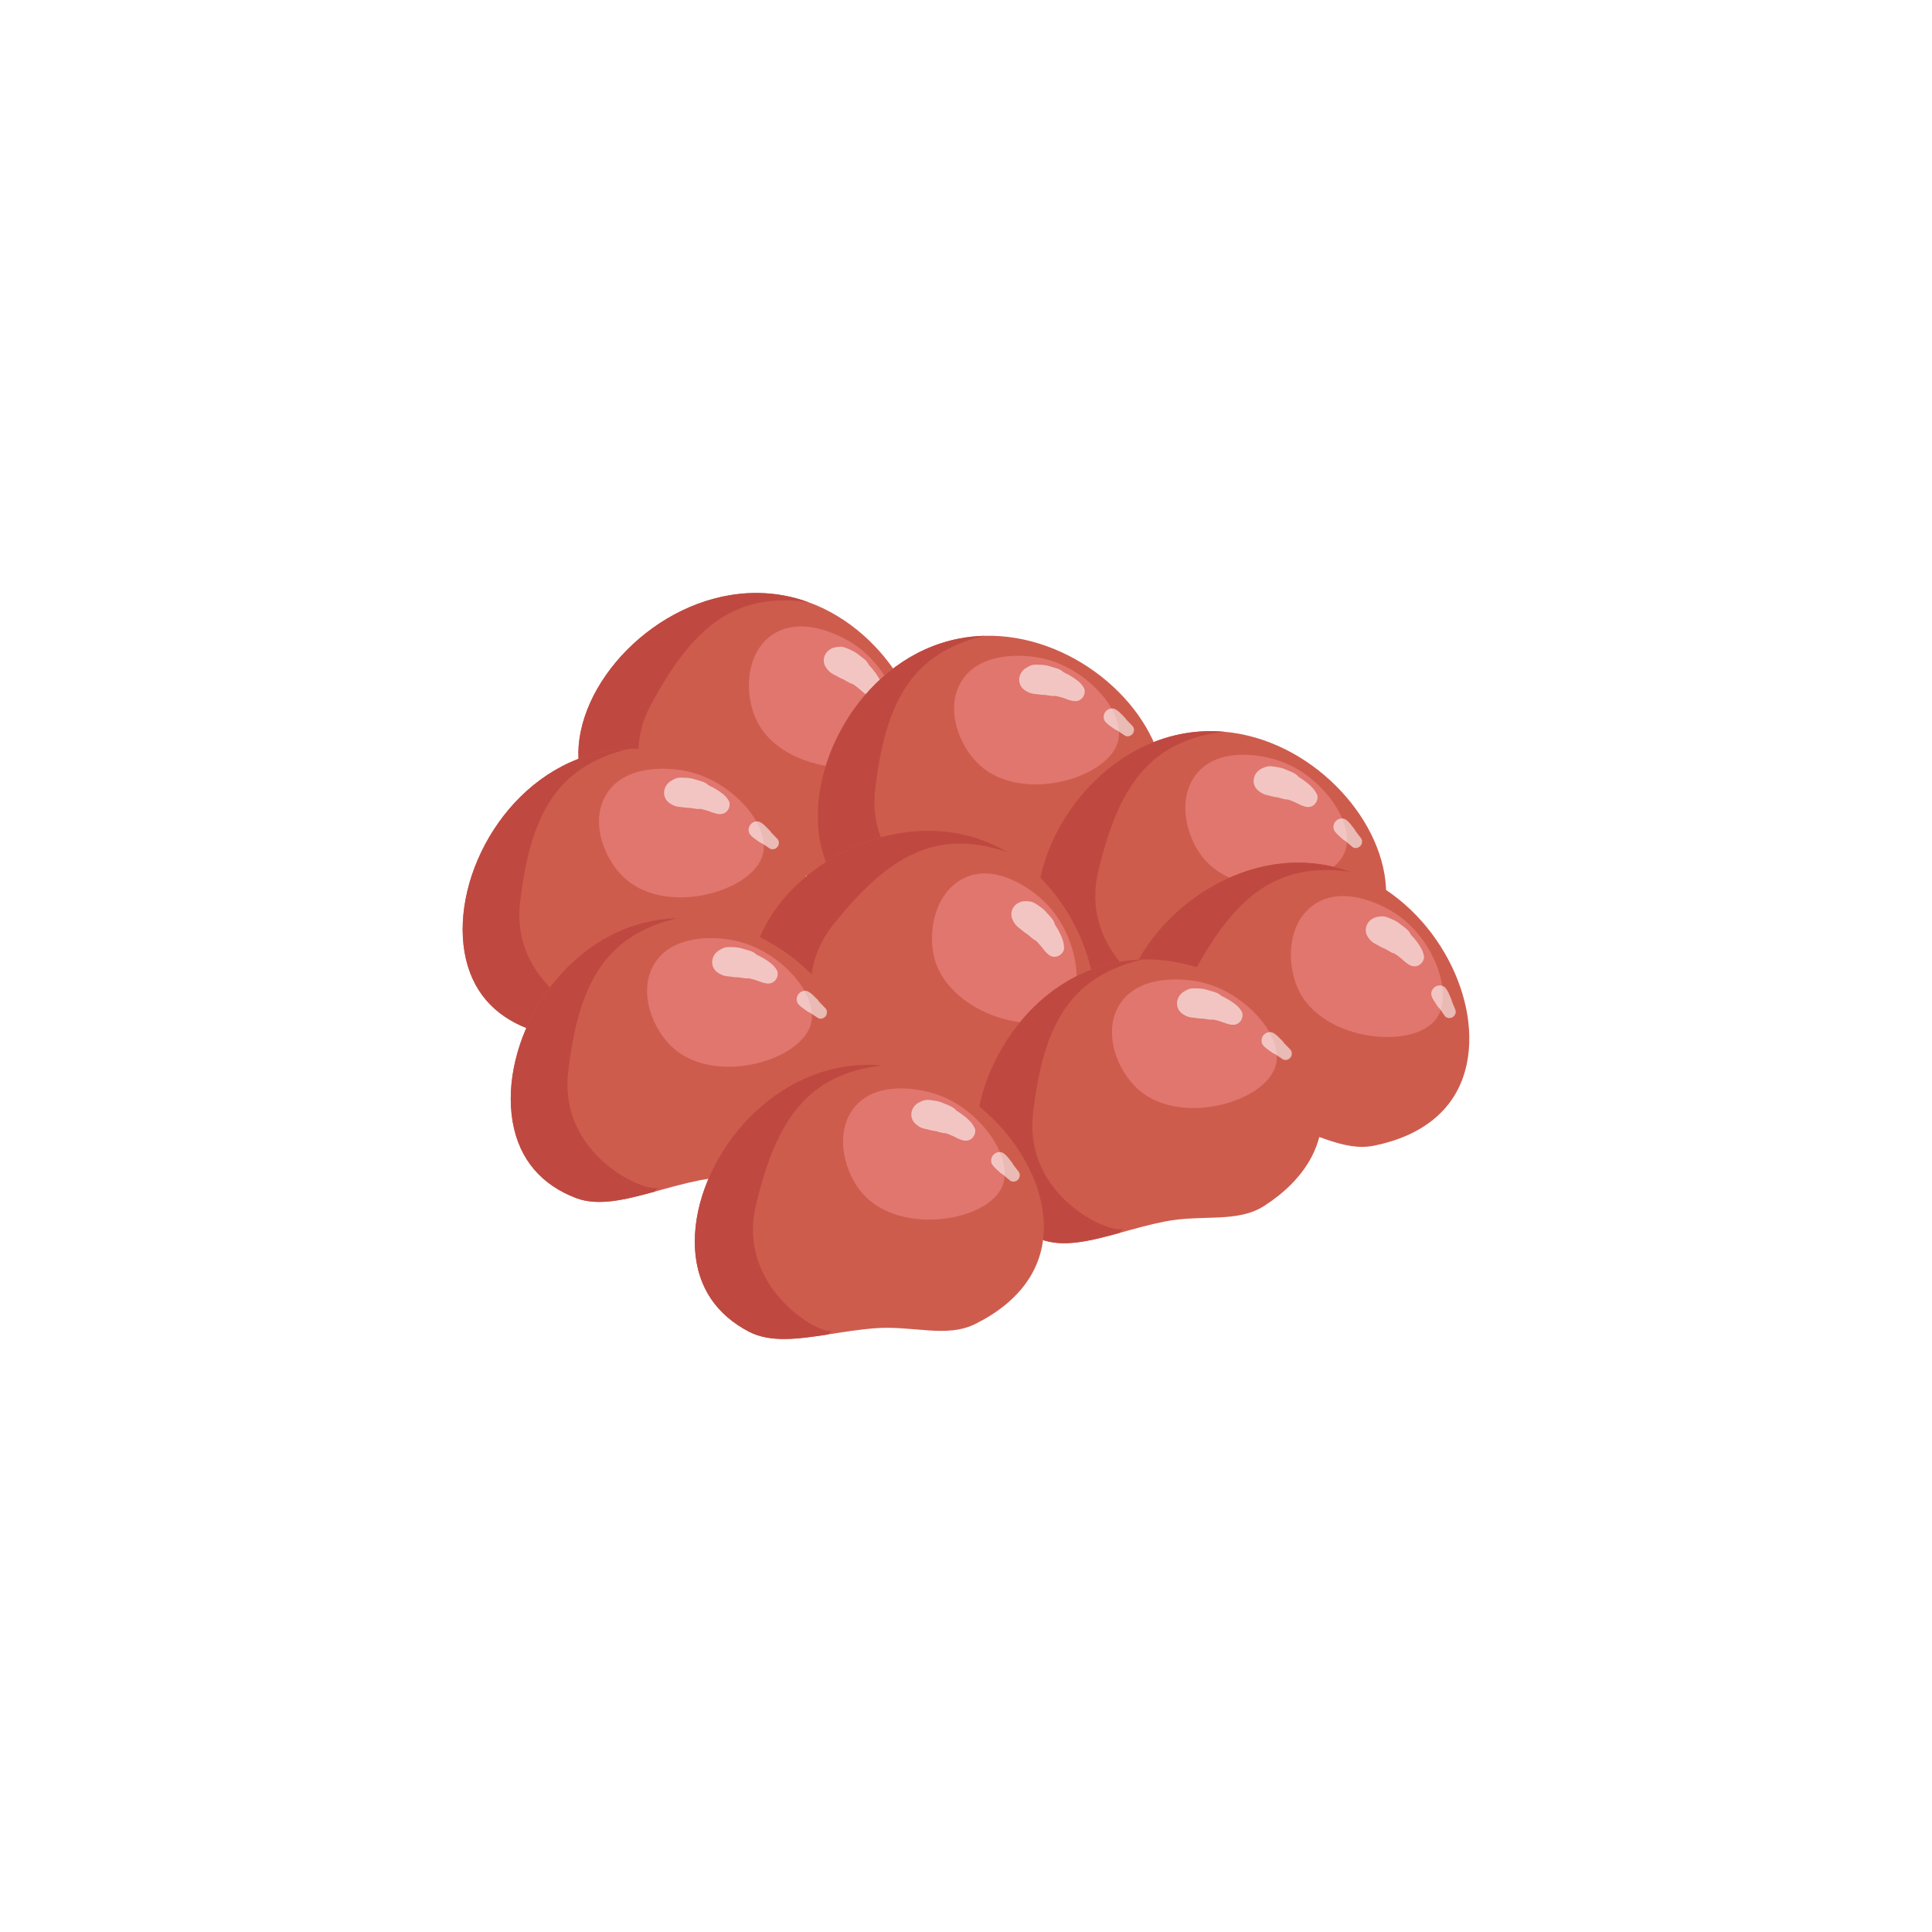
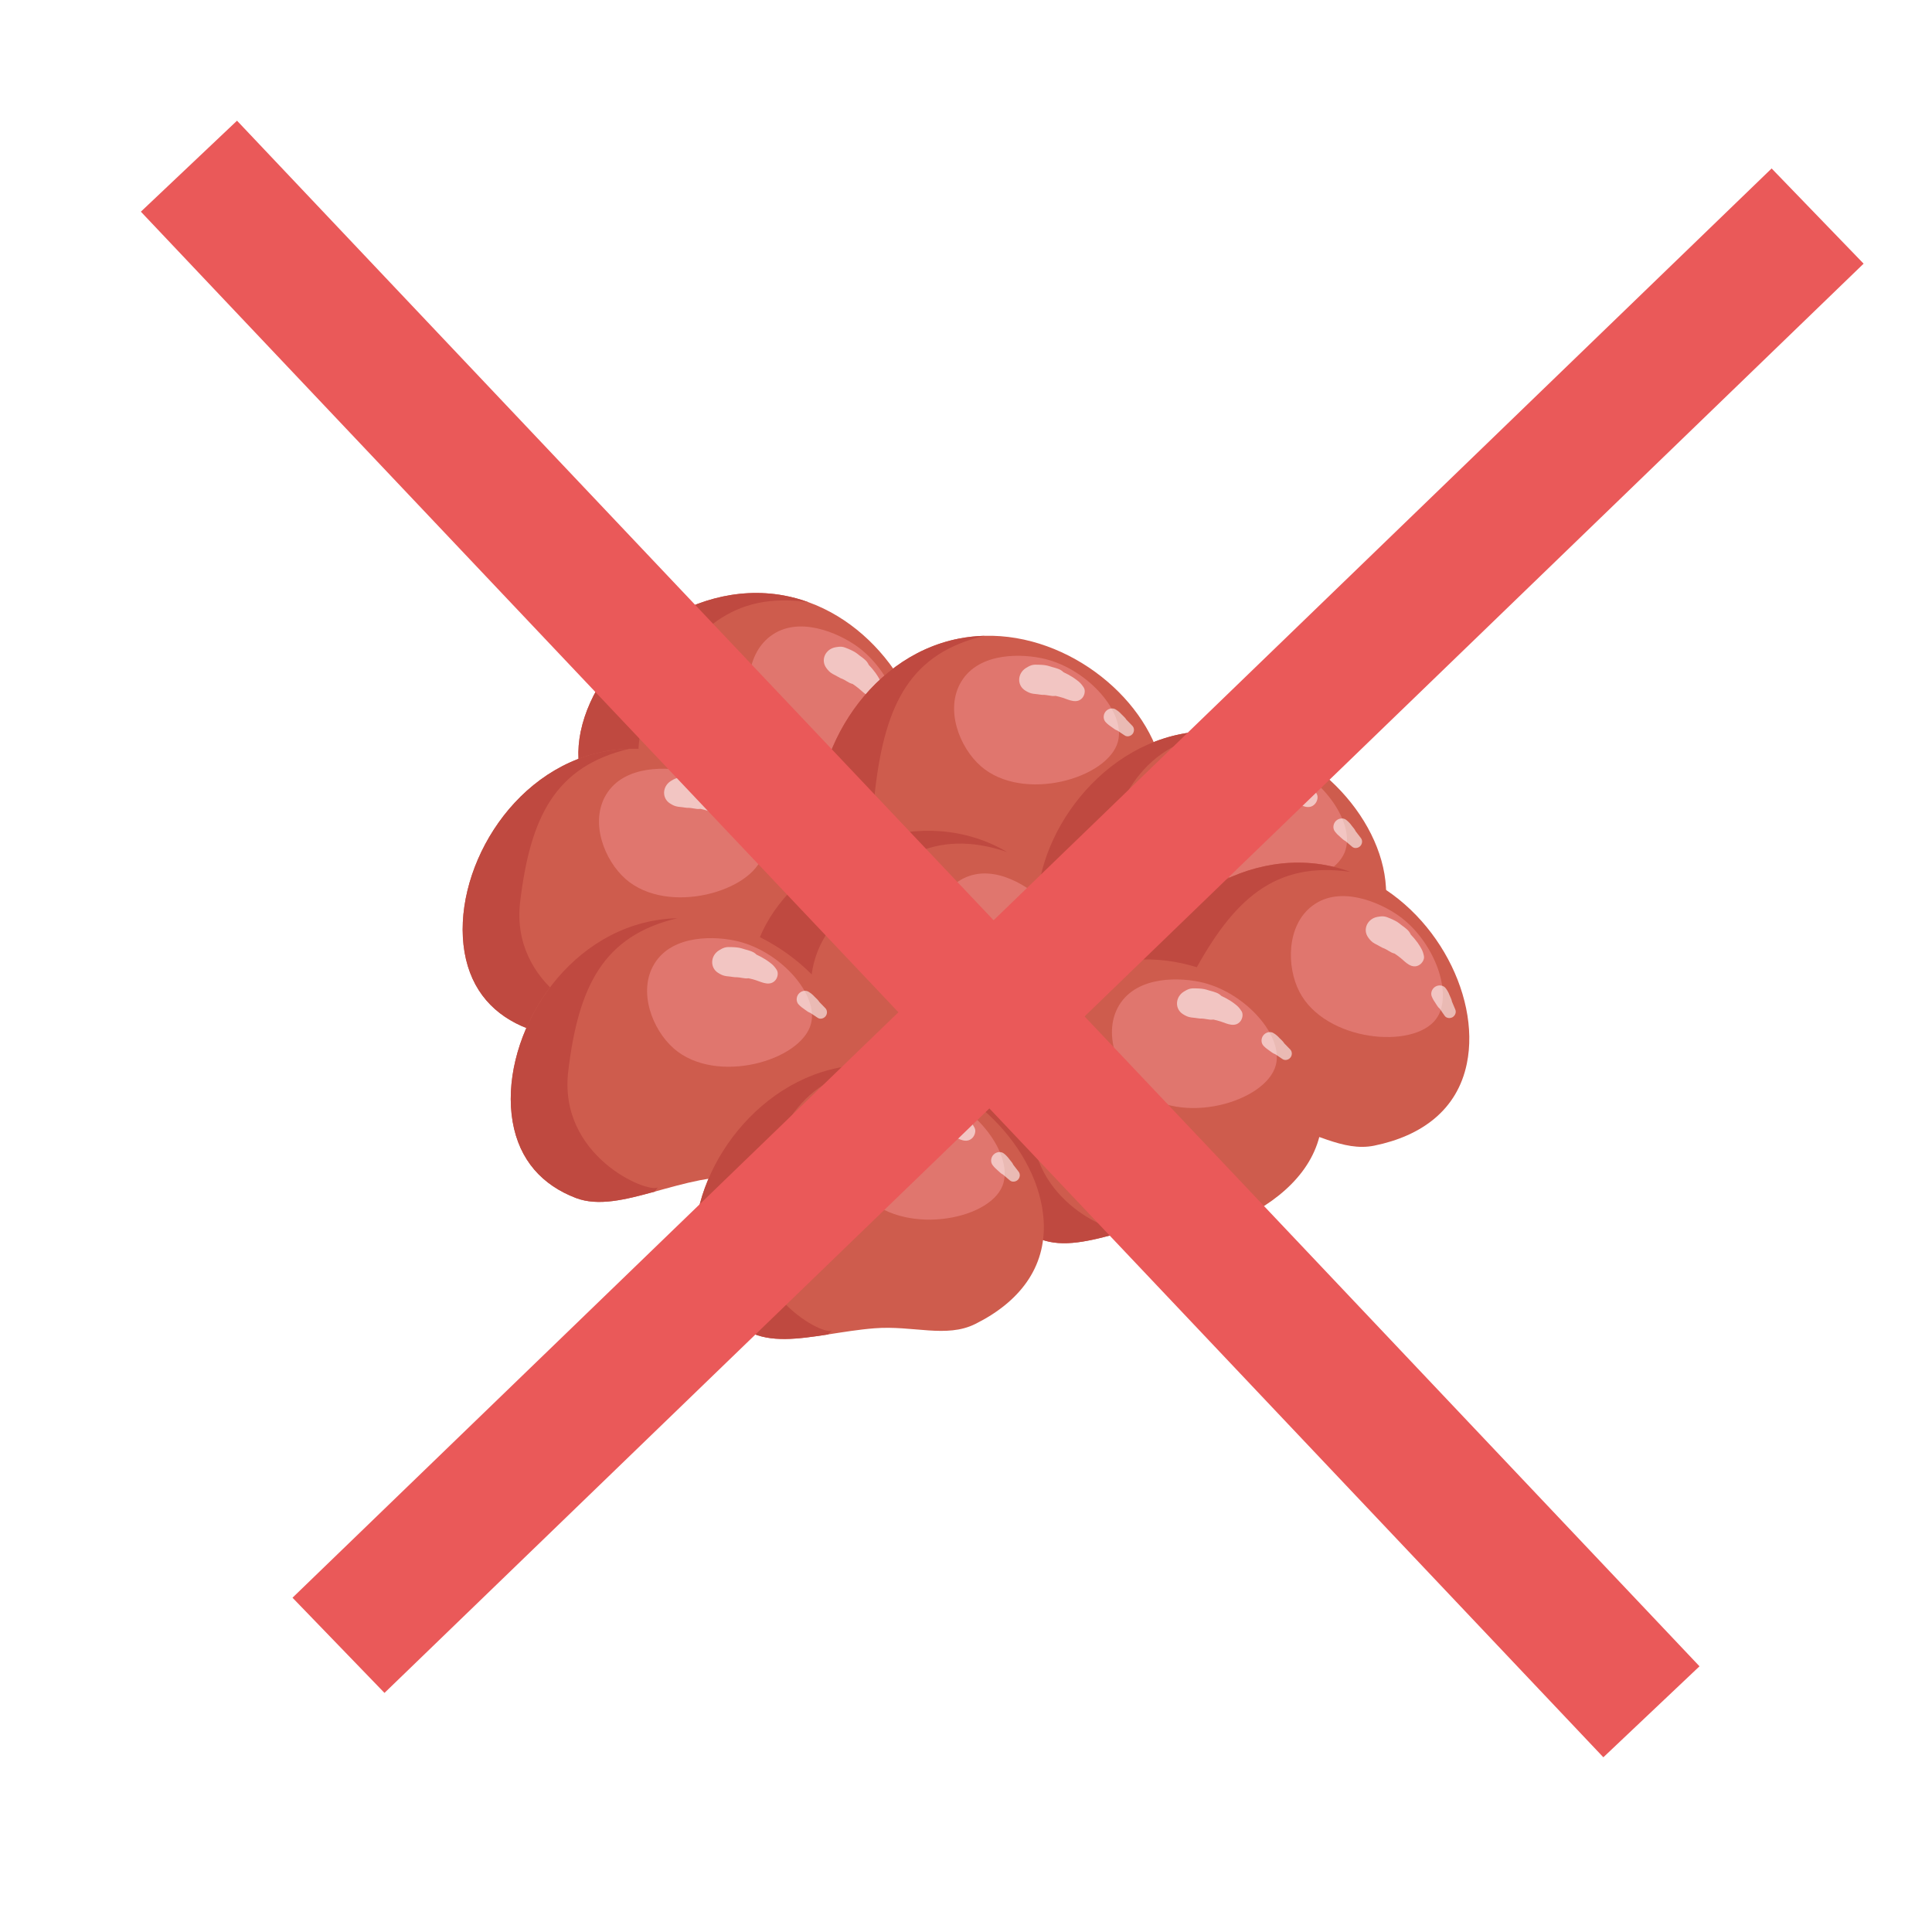
<svg xmlns="http://www.w3.org/2000/svg" viewBox="0 0 540 540">
  <defs>
    <style>
      .cls-1 {
        isolation: isolate;
      }

      .cls-2 {
        fill: #c9c9c9;
      }

      .cls-3 {
+         fill: none;
+         stroke: #ea5959;
+         stroke-miterlimit: 10;
+         stroke-width: 37px;
+       }
+ 
+       .cls-4 {
        mix-blend-mode: hard-light;
      }

-       .cls-4 {
+       .cls-5 {
        fill: #e0766e;
      }

-       .cls-5 {
+       .cls-6 {
        fill: #ce5c4d;
      }

-       .cls-6 {
+       .cls-7 {
        fill: #bf4940;
      }
    </style>
  </defs>
  <g class="cls-1">
    <g id="_Layer_" data-name="&amp;lt;Layer&amp;gt;">
      <g>
        <g>
          <g>
-             <path class="cls-5" d="m162.32,204.43c4.47-21.56,30.22-42.82,56.7-38,2.39.44,4.69,1.06,6.92,1.88t.04.01c22.51,8.14,36.59,34.01,32.52,53.62-2.67,12.92-12.61,20.19-25.86,22.9-8.87,1.82-16.92-4.12-27.53-6.05-4.38-.8-8.8-1.21-12.99-1.66-8.51-.9-16.2-1.89-21.14-6.39-7.38-6.73-10.89-15.53-8.67-26.33Z" />
-             <path class="cls-6" d="m162.32,204.43c4.47-21.56,30.22-42.82,56.7-38,2.39.44,4.69,1.06,6.92,1.88-21.04-2.99-32.66,7.56-43.99,28.65-11.33,21.09,8.07,39.95,11.45,39.41l-1.27.78c-8.51-.9-16.2-1.89-21.14-6.39-7.38-6.73-10.89-15.53-8.67-26.33Z" />
-             <path class="cls-4" d="m211.71,201.86c7.22,13.89,31.84,16.19,38.2,7.6,5.05-6.82-.48-21.81-10.49-28.9-5.12-3.62-16.32-8.66-24.13-2.72-7.19,5.46-7.23,16.98-3.57,24.02Z" />
-             <g class="cls-3">
+             <path class="cls-6" d="m162.32,204.43c4.47-21.56,30.22-42.82,56.7-38,2.39.44,4.69,1.06,6.92,1.88t.04.01c22.51,8.14,36.59,34.01,32.52,53.62-2.67,12.92-12.61,20.19-25.86,22.9-8.87,1.82-16.92-4.12-27.53-6.05-4.38-.8-8.8-1.21-12.99-1.66-8.51-.9-16.2-1.89-21.14-6.39-7.38-6.73-10.89-15.53-8.67-26.33Z" />
+             <path class="cls-7" d="m162.32,204.43c4.47-21.56,30.22-42.82,56.7-38,2.39.44,4.69,1.06,6.92,1.88-21.04-2.99-32.66,7.56-43.99,28.65-11.33,21.09,8.07,39.95,11.45,39.41l-1.27.78c-8.51-.9-16.2-1.89-21.14-6.39-7.38-6.73-10.89-15.53-8.67-26.33Z" />
+             <path class="cls-5" d="m211.71,201.86c7.22,13.89,31.84,16.19,38.2,7.6,5.05-6.82-.48-21.81-10.49-28.9-5.12-3.62-16.32-8.66-24.13-2.72-7.19,5.46-7.23,16.98-3.57,24.02Z" />
+             <g class="cls-4">
              <path class="cls-2" d="m230.93,186.66c-1.6-2.24-.22-5.18,2.49-5.73.6-.12,1.18-.2,1.79-.16.64.04,1.32.34,1.91.59.9.39,1.8.8,2.56,1.41,0,0-.02-.02-.03-.03.02.02.05.04.07.05h0c.42.39.93.7,1.38,1.06.43.34.88.71,1.22,1.14.21.26.36.55.5.85.68.71,1.32,1.45,1.89,2.24.41.57.77,1.14,1.11,1.76.35.64.54,1.28.69,1.99.21.98-.52,2.08-1.34,2.55-.96.56-1.93.42-2.84-.11-.86-.5-1.53-1.2-2.29-1.83-.55-.45-1.13-.87-1.72-1.27-.64-.15-1.08-.4-1.71-.78-.2-.12-.4-.24-.61-.36-.16-.08-.32-.18-.49-.23.05.01.1.03.15.04-.51-.16-.96-.39-1.49-.7-.11-.06-.22-.13-.33-.19-.37-.19-.74-.38-1.1-.58-.79-.43-1.31-1.01-1.82-1.72Z" />
              <path class="cls-2" d="m250.86,206.5c-.23-.2-.44-.43-.62-.72-.14-.23-.29-.45-.44-.68-.42-.62-.81-1.23-1.09-1.93-.42-1.02.07-2.23,1.03-2.79.94-.55,2.26-.39,2.9.51.27.39.54.77.74,1.21.11.25.21.5.32.74.25.59.55,1.13.65,1.74.31.75.62,1.49.94,2.24.32.77-.05,1.69-.78,2.12-.71.41-1.72.3-2.2-.39-.48-.69-.95-1.37-1.43-2.06Z" />
            </g>
          </g>
          <g>
-             <path class="cls-5" d="m229.09,234.55c-3.7-21.71,12.51-50.9,38.93-56.06,2.38-.46,4.75-.72,7.13-.78t.04,0c23.93-.63,46.47,18.32,49.85,38.06,2.23,13-4.38,23.4-15.72,30.76-7.59,4.93-17.26,2.34-27.84,4.41-4.37.86-8.63,2.08-12.7,3.2-8.25,2.27-15.77,4.15-22.01,1.77-9.33-3.57-15.81-10.49-17.68-21.35Z" />
-             <path class="cls-6" d="m229.09,234.55c-3.7-21.71,12.51-50.9,38.93-56.06,2.38-.46,4.75-.72,7.13-.78-20.68,4.89-27.65,18.96-30.51,42.72-2.86,23.77,22.09,34.25,25.04,32.52l-.9,1.19c-8.25,2.27-15.77,4.15-22.01,1.77-9.33-3.57-15.81-10.49-17.68-21.35Z" />
-             <path class="cls-4" d="m274.13,214.14c11.79,10.3,35.56,3.46,38.34-6.86,2.21-8.2-8.4-20.13-20.31-23.08-6.09-1.51-18.36-2.11-23.46,6.27-4.7,7.71-.54,18.45,5.44,23.67Z" />
-             <g class="cls-3">
+             <path class="cls-6" d="m229.09,234.55c-3.7-21.71,12.51-50.9,38.93-56.06,2.38-.46,4.75-.72,7.13-.78t.04,0c23.93-.63,46.47,18.32,49.85,38.06,2.23,13-4.38,23.4-15.72,30.76-7.59,4.93-17.26,2.34-27.84,4.41-4.37.86-8.63,2.08-12.7,3.2-8.25,2.27-15.77,4.15-22.01,1.77-9.33-3.57-15.81-10.49-17.68-21.35Z" />
+             <path class="cls-7" d="m229.09,234.55c-3.7-21.71,12.51-50.9,38.93-56.06,2.38-.46,4.75-.72,7.13-.78-20.68,4.89-27.65,18.96-30.51,42.72-2.86,23.77,22.09,34.25,25.04,32.52l-.9,1.19c-8.25,2.27-15.77,4.15-22.01,1.77-9.33-3.57-15.81-10.49-17.68-21.35Z" />
+             <path class="cls-5" d="m274.13,214.14c11.79,10.3,35.56,3.46,38.34-6.86,2.21-8.2-8.4-20.13-20.31-23.08-6.09-1.51-18.36-2.11-23.46,6.27-4.7,7.71-.54,18.45,5.44,23.67Z" />
+             <g class="cls-4">
              <path class="cls-2" d="m286.49,192.97c-2.3-1.5-2.1-4.75.23-6.24.51-.33,1.03-.61,1.61-.8.61-.19,1.35-.17,1.99-.14.98.03,1.97.09,2.89.38-.01,0-.02,0-.03-.01.03.01.06.02.08.03h0c.54.2,1.12.31,1.67.48.52.16,1.08.34,1.55.61.29.17.54.38.78.61.89.41,1.75.87,2.58,1.4.59.38,1.13.78,1.68,1.23.56.47.97,1,1.37,1.61.55.83.28,2.12-.31,2.86-.69.87-1.65,1.09-2.68.93-.98-.15-1.87-.56-2.8-.87-.68-.22-1.37-.4-2.07-.55-.65.09-1.16.02-1.88-.11-.23-.04-.46-.07-.69-.11-.18-.02-.36-.05-.54-.04.05,0,.11-.01.16-.02-.53.03-1.03-.01-1.64-.11-.13-.02-.25-.04-.38-.06-.41-.04-.83-.08-1.24-.14-.89-.12-1.59-.46-2.32-.94Z" />
              <path class="cls-2" d="m312.28,204.18c-.29-.1-.56-.24-.84-.44-.22-.16-.44-.32-.66-.47-.62-.42-1.2-.85-1.72-1.4-.77-.8-.75-2.1-.06-2.97.68-.85,1.96-1.19,2.88-.58.4.26.79.52,1.13.86.19.19.38.38.57.58.45.45.93.85,1.24,1.38.56.58,1.12,1.16,1.69,1.74.58.6.57,1.6.05,2.25-.51.64-1.49.91-2.19.44-.69-.46-1.39-.93-2.08-1.39Z" />
            </g>
          </g>
          <g>
-             <path class="cls-5" d="m129.84,266.13c-3.7-21.71,12.51-50.9,38.93-56.06,2.38-.46,4.75-.72,7.13-.78t.04,0c23.93-.63,46.47,18.32,49.85,38.06,2.23,13-4.38,23.4-15.72,30.76-7.59,4.93-17.26,2.34-27.84,4.41-4.37.86-8.63,2.08-12.7,3.2-8.25,2.27-15.77,4.15-22.01,1.77-9.33-3.57-15.81-10.49-17.68-21.35Z" />
-             <path class="cls-6" d="m129.84,266.13c-3.7-21.71,12.51-50.9,38.93-56.06,2.38-.46,4.75-.72,7.13-.78-20.68,4.89-27.65,18.96-30.51,42.72-2.86,23.77,22.09,34.25,25.04,32.52l-.9,1.19c-8.25,2.27-15.77,4.15-22.01,1.77-9.33-3.57-15.81-10.49-17.68-21.35Z" />
-             <path class="cls-4" d="m174.88,245.71c11.79,10.3,35.56,3.46,38.34-6.86,2.21-8.2-8.4-20.13-20.31-23.08-6.09-1.51-18.36-2.11-23.46,6.27-4.7,7.71-.54,18.45,5.44,23.67Z" />
-             <g class="cls-3">
+             <path class="cls-6" d="m129.84,266.13c-3.7-21.71,12.51-50.9,38.93-56.06,2.38-.46,4.75-.72,7.13-.78t.04,0c23.93-.63,46.47,18.32,49.85,38.06,2.23,13-4.38,23.4-15.72,30.76-7.59,4.93-17.26,2.34-27.84,4.41-4.37.86-8.63,2.08-12.7,3.2-8.25,2.27-15.77,4.15-22.01,1.77-9.33-3.57-15.81-10.49-17.68-21.35Z" />
+             <path class="cls-7" d="m129.84,266.13c-3.7-21.71,12.51-50.9,38.93-56.06,2.38-.46,4.75-.72,7.13-.78-20.68,4.89-27.65,18.96-30.51,42.72-2.86,23.77,22.09,34.25,25.04,32.52l-.9,1.19c-8.25,2.27-15.77,4.15-22.01,1.77-9.33-3.57-15.81-10.49-17.68-21.35Z" />
+             <path class="cls-5" d="m174.88,245.71c11.79,10.3,35.56,3.46,38.34-6.86,2.21-8.2-8.4-20.13-20.31-23.08-6.09-1.51-18.36-2.11-23.46,6.27-4.7,7.71-.54,18.45,5.44,23.67Z" />
+             <g class="cls-4">
              <path class="cls-2" d="m187.24,224.55c-2.3-1.5-2.1-4.75.23-6.24.51-.33,1.03-.61,1.61-.8.61-.19,1.35-.17,1.99-.14.98.03,1.97.09,2.89.38-.01,0-.02,0-.03-.01.03.01.06.02.08.03h0c.54.2,1.12.31,1.67.48.52.16,1.08.34,1.55.61.29.17.54.38.78.61.89.41,1.75.87,2.58,1.4.59.38,1.13.78,1.68,1.23.56.47.97,1,1.37,1.61.55.83.28,2.12-.31,2.86-.69.87-1.65,1.09-2.68.93-.98-.15-1.87-.56-2.8-.87-.68-.22-1.37-.4-2.07-.55-.65.09-1.16.02-1.88-.11-.23-.04-.46-.07-.69-.11-.18-.02-.36-.05-.54-.04.05,0,.11-.01.16-.02-.53.03-1.03-.01-1.64-.11-.13-.02-.25-.04-.38-.06-.41-.04-.83-.08-1.24-.14-.89-.12-1.59-.46-2.32-.94Z" />
              <path class="cls-2" d="m213.03,235.75c-.29-.1-.56-.24-.84-.44-.22-.16-.44-.32-.66-.47-.62-.42-1.2-.85-1.72-1.4-.77-.8-.75-2.1-.06-2.97.68-.85,1.96-1.19,2.88-.58.4.26.79.52,1.13.86.19.19.38.38.57.58.45.45.93.85,1.24,1.38.56.58,1.12,1.16,1.69,1.74.58.6.57,1.6.05,2.25-.51.64-1.49.91-2.19.44-.69-.46-1.39-.93-2.08-1.39Z" />
            </g>
          </g>
          <g>
-             <path class="cls-5" d="m289.92,255.74c-1.2-21.99,18.24-49.13,45.08-51.25,2.42-.19,4.81-.18,7.17.04t.04,0c23.84,2.1,44.08,23.51,45.17,43.51.73,13.17-7.02,22.75-19.13,28.76-8.1,4.03-17.41.35-28.16,1.2-4.44.35-8.81,1.08-12.98,1.72-8.45,1.31-16.14,2.32-22.07-.76-8.86-4.61-14.51-12.23-15.12-23.23Z" />
-             <path class="cls-6" d="m289.92,255.74c-1.2-21.99,18.24-49.13,45.08-51.25,2.42-.19,4.81-.18,7.17.04-21.1,2.49-29.64,15.67-35.19,38.96-5.55,23.28,18.03,36.55,21.16,35.16l-1.03,1.08c-8.45,1.31-16.14,2.32-22.07-.76-8.86-4.61-14.51-12.23-15.12-23.23Z" />
-             <path class="cls-4" d="m337,240.6c10.53,11.58,34.93,7.5,38.87-2.43,3.13-7.89-6.05-20.96-17.54-25.25-5.88-2.19-17.99-4.19-24.03,3.55-5.55,7.12-2.64,18.27,2.7,24.14Z" />
-             <g class="cls-3">
+             <path class="cls-6" d="m289.92,255.74c-1.2-21.99,18.24-49.13,45.08-51.25,2.42-.19,4.81-.18,7.17.04t.04,0c23.84,2.1,44.08,23.51,45.17,43.51.73,13.17-7.02,22.75-19.13,28.76-8.1,4.03-17.41.35-28.16,1.2-4.44.35-8.81,1.08-12.98,1.72-8.45,1.31-16.14,2.32-22.07-.76-8.86-4.61-14.51-12.23-15.12-23.23Z" />
+             <path class="cls-7" d="m289.92,255.74c-1.2-21.99,18.24-49.13,45.08-51.25,2.42-.19,4.81-.18,7.17.04-21.1,2.49-29.64,15.67-35.19,38.96-5.55,23.28,18.03,36.55,21.16,35.16l-1.03,1.08c-8.45,1.31-16.14,2.32-22.07-.76-8.86-4.61-14.51-12.23-15.12-23.23Z" />
+             <path class="cls-5" d="m337,240.6c10.53,11.58,34.93,7.5,38.87-2.43,3.13-7.89-6.05-20.96-17.54-25.25-5.88-2.19-17.99-4.19-24.03,3.55-5.55,7.12-2.64,18.27,2.7,24.14Z" />
+             <g class="cls-4">
              <path class="cls-2" d="m351.69,220.99c-2.12-1.75-1.54-4.96.94-6.17.55-.27,1.09-.49,1.69-.61.63-.12,1.36-.01,2,.08.97.15,1.95.31,2.83.7-.01,0-.02-.01-.03-.02.03.01.05.02.08.04h0c.51.26,1.08.44,1.61.67.5.22,1.03.46,1.47.79.27.2.49.44.7.69.84.51,1.64,1.06,2.4,1.68.55.44,1.04.9,1.52,1.41.5.53.85,1.1,1.18,1.75.45.89.03,2.14-.64,2.81-.79.79-1.76.9-2.77.62-.96-.26-1.79-.77-2.69-1.18-.65-.3-1.32-.55-1.99-.78-.65.01-1.15-.11-1.85-.32-.22-.07-.45-.12-.68-.19-.18-.04-.35-.09-.53-.1.05,0,.11,0,.16,0-.54-.03-1.03-.13-1.62-.3-.12-.03-.25-.07-.37-.1-.41-.09-.81-.18-1.21-.28-.87-.22-1.53-.64-2.2-1.2Z" />
              <path class="cls-2" d="m376.04,235.07c-.28-.13-.53-.31-.78-.53-.2-.18-.4-.36-.6-.54-.57-.49-1.1-.99-1.55-1.59-.67-.88-.51-2.17.28-2.96.77-.77,2.09-.96,2.93-.25.36.31.72.61,1.02.98.17.21.33.43.5.64.39.5.82.95,1.07,1.52.49.64.98,1.28,1.48,1.92.51.67.38,1.65-.21,2.24-.58.58-1.59.73-2.23.19-.64-.54-1.27-1.08-1.91-1.62Z" />
            </g>
          </g>
        </g>
        <g>
          <g>
-             <path class="cls-5" d="m313.8,279.8c4.47-21.56,30.22-42.82,56.7-38,2.39.44,4.69,1.06,6.92,1.88t.04.01c22.51,8.14,36.59,34.01,32.52,53.62-2.67,12.92-12.61,20.19-25.86,22.9-8.87,1.82-16.92-4.12-27.53-6.05-4.38-.8-8.8-1.21-12.99-1.66-8.51-.9-16.2-1.89-21.14-6.39-7.38-6.73-10.89-15.53-8.67-26.33Z" />
-             <path class="cls-6" d="m313.8,279.8c4.47-21.56,30.22-42.82,56.7-38,2.39.44,4.69,1.06,6.92,1.88-21.04-2.99-32.66,7.56-43.99,28.65-11.33,21.09,8.07,39.95,11.45,39.41l-1.27.78c-8.51-.9-16.2-1.89-21.14-6.39-7.38-6.73-10.89-15.53-8.67-26.33Z" />
-             <path class="cls-4" d="m363.19,277.22c7.22,13.89,31.84,16.19,38.2,7.6,5.05-6.82-.48-21.81-10.49-28.9-5.12-3.62-16.32-8.66-24.13-2.72-7.19,5.46-7.23,16.98-3.57,24.02Z" />
-             <g class="cls-3">
+             <path class="cls-6" d="m313.8,279.8c4.47-21.56,30.22-42.82,56.7-38,2.39.44,4.69,1.06,6.92,1.88t.04.01c22.51,8.14,36.59,34.01,32.52,53.62-2.67,12.92-12.61,20.19-25.86,22.9-8.87,1.82-16.92-4.12-27.53-6.05-4.38-.8-8.8-1.21-12.99-1.66-8.51-.9-16.2-1.89-21.14-6.39-7.38-6.73-10.89-15.53-8.67-26.33Z" />
+             <path class="cls-7" d="m313.8,279.8c4.47-21.56,30.22-42.82,56.7-38,2.39.44,4.69,1.06,6.92,1.88-21.04-2.99-32.66,7.56-43.99,28.65-11.33,21.09,8.07,39.95,11.45,39.41l-1.27.78c-8.51-.9-16.2-1.89-21.14-6.39-7.38-6.73-10.89-15.53-8.67-26.33Z" />
+             <path class="cls-5" d="m363.19,277.22c7.22,13.89,31.84,16.19,38.2,7.6,5.05-6.82-.48-21.81-10.49-28.9-5.12-3.62-16.32-8.66-24.13-2.72-7.19,5.46-7.23,16.98-3.57,24.02Z" />
+             <g class="cls-4">
              <path class="cls-2" d="m382.41,262.02c-1.6-2.24-.22-5.18,2.49-5.73.6-.12,1.18-.2,1.79-.16.64.04,1.32.34,1.91.59.9.39,1.8.8,2.56,1.41,0,0-.02-.02-.03-.03.02.02.05.04.07.05h0c.42.39.93.7,1.38,1.06.43.34.88.71,1.22,1.14.21.26.36.55.5.85.68.71,1.32,1.45,1.89,2.24.41.57.77,1.14,1.11,1.76.35.64.54,1.28.69,1.99.21.98-.52,2.08-1.34,2.55-.96.56-1.93.42-2.84-.11-.86-.5-1.53-1.2-2.29-1.83-.55-.45-1.13-.87-1.72-1.27-.64-.15-1.08-.4-1.71-.78-.2-.12-.4-.24-.61-.36-.16-.08-.32-.18-.49-.23.05.01.1.03.15.04-.51-.16-.96-.39-1.49-.7-.11-.06-.22-.13-.33-.19-.37-.19-.74-.38-1.1-.58-.79-.43-1.31-1.01-1.82-1.72Z" />
              <path class="cls-2" d="m402.34,281.87c-.23-.2-.44-.43-.62-.72-.14-.23-.29-.45-.44-.68-.42-.62-.81-1.23-1.09-1.93-.42-1.02.07-2.23,1.03-2.79.94-.55,2.26-.39,2.9.51.27.39.54.77.74,1.21.11.25.21.5.32.74.25.59.55,1.13.65,1.74.31.75.62,1.49.94,2.24.32.77-.05,1.69-.78,2.12-.71.41-1.72.3-2.2-.39-.48-.69-.95-1.37-1.43-2.06Z" />
            </g>
          </g>
          <g>
-             <path class="cls-5" d="m212.33,262.09c8.31-20.39,37.48-36.63,62.65-27.08,2.27.86,4.42,1.89,6.47,3.11t.03.02c20.66,12.09,29.81,40.09,22.26,58.63-4.97,12.22-16.07,17.57-29.59,17.83-9.05.18-15.89-7.12-25.98-10.94-4.16-1.58-8.43-2.79-12.47-3.99-8.21-2.42-15.59-4.8-19.63-10.11-6.04-7.95-7.9-17.25-3.75-27.47Z" />
-             <path class="cls-6" d="m212.33,262.09c8.31-20.39,37.48-36.63,62.65-27.08,2.27.86,4.42,1.89,6.47,3.11-20.14-6.76-33.49,1.51-48.46,20.19-14.97,18.68.69,40.75,4.11,40.83l-1.39.53c-8.21-2.42-15.59-4.8-19.63-10.11-6.04-7.95-7.9-17.25-3.75-27.47Z" />
-             <path class="cls-4" d="m261.36,268.52c4.58,14.97,28.38,21.7,36.19,14.4,6.2-5.8,3.49-21.54-5.07-30.32-4.38-4.49-14.48-11.47-23.24-7.06-8.07,4.07-10.19,15.39-7.87,22.98Z" />
-             <g class="cls-3">
+             <path class="cls-6" d="m212.33,262.09c8.31-20.39,37.48-36.63,62.65-27.08,2.27.86,4.42,1.89,6.47,3.11t.03.02c20.66,12.09,29.81,40.09,22.26,58.63-4.97,12.22-16.07,17.57-29.59,17.83-9.05.18-15.89-7.12-25.98-10.94-4.16-1.58-8.43-2.79-12.47-3.99-8.21-2.42-15.59-4.8-19.63-10.11-6.04-7.95-7.9-17.25-3.75-27.47Z" />
+             <path class="cls-7" d="m212.33,262.09c8.31-20.39,37.48-36.63,62.65-27.08,2.27.86,4.42,1.89,6.47,3.11-20.14-6.76-33.49,1.51-48.46,20.19-14.97,18.68.69,40.75,4.11,40.83l-1.39.53c-8.21-2.42-15.59-4.8-19.63-10.11-6.04-7.95-7.9-17.25-3.75-27.47Z" />
+             <path class="cls-5" d="m261.36,268.52c4.58,14.97,28.38,21.7,36.19,14.4,6.2-5.8,3.49-21.54-5.07-30.32-4.38-4.49-14.48-11.47-23.24-7.06-8.07,4.07-10.19,15.39-7.87,22.98Z" />
+             <g class="cls-4">
              <path class="cls-2" d="m283.02,257.06c-1.16-2.49.72-5.14,3.48-5.18.61,0,1.2.02,1.79.17.62.16,1.24.57,1.77.93.81.54,1.63,1.11,2.26,1.85,0,0-.01-.02-.02-.03.02.02.04.04.06.07h0c.35.46.79.86,1.17,1.29.36.42.73.86.99,1.34.16.29.25.61.34.93.54.82,1.03,1.66,1.46,2.55.3.63.55,1.26.77,1.93.23.69.29,1.35.32,2.09.03,1-.89,1.95-1.78,2.27-1.05.38-1.98.06-2.77-.62-.75-.65-1.29-1.46-1.92-2.22-.46-.55-.96-1.06-1.47-1.56-.6-.27-.99-.59-1.54-1.08-.17-.16-.35-.31-.53-.46-.14-.11-.28-.23-.44-.32.05.02.1.04.15.07-.47-.25-.87-.56-1.34-.96-.1-.08-.19-.17-.29-.25-.33-.26-.66-.51-.98-.77-.69-.57-1.11-1.23-1.48-2.02Z" />
              <path class="cls-2" d="m299.02,280.18c-.19-.24-.35-.5-.48-.82-.1-.25-.2-.5-.31-.74-.3-.68-.57-1.36-.72-2.1-.23-1.08.47-2.18,1.51-2.55,1.02-.37,2.3.02,2.76,1.03.2.43.39.86.51,1.32.06.26.12.53.18.79.14.62.34,1.21.32,1.83.17.79.34,1.58.51,2.37.18.82-.36,1.66-1.15,1.94-.78.28-1.75-.02-2.09-.78-.34-.76-.69-1.52-1.03-2.28Z" />
            </g>
          </g>
          <g>
-             <path class="cls-5" d="m143.28,313.48c-3.7-21.71,12.51-50.9,38.93-56.06,2.38-.46,4.75-.72,7.13-.78t.04,0c23.93-.63,46.47,18.32,49.85,38.06,2.23,13-4.38,23.4-15.72,30.76-7.59,4.93-17.26,2.34-27.84,4.41-4.37.86-8.63,2.08-12.7,3.2-8.25,2.27-15.77,4.15-22.01,1.77-9.33-3.57-15.81-10.49-17.68-21.35Z" />
-             <path class="cls-6" d="m143.28,313.48c-3.7-21.71,12.51-50.9,38.93-56.06,2.38-.46,4.75-.72,7.13-.78-20.68,4.89-27.65,18.96-30.51,42.72-2.86,23.77,22.09,34.25,25.04,32.52l-.9,1.19c-8.25,2.27-15.77,4.15-22.01,1.77-9.33-3.57-15.81-10.49-17.68-21.35Z" />
-             <path class="cls-4" d="m188.32,293.06c11.79,10.3,35.56,3.46,38.34-6.86,2.21-8.2-8.4-20.13-20.31-23.08-6.09-1.51-18.36-2.11-23.46,6.27-4.7,7.71-.54,18.45,5.44,23.67Z" />
-             <g class="cls-3">
+             <path class="cls-6" d="m143.28,313.48c-3.7-21.71,12.51-50.9,38.93-56.06,2.38-.46,4.75-.72,7.13-.78t.04,0c23.93-.63,46.47,18.32,49.85,38.06,2.23,13-4.38,23.4-15.72,30.76-7.59,4.93-17.26,2.34-27.84,4.41-4.37.86-8.63,2.08-12.7,3.2-8.25,2.27-15.77,4.15-22.01,1.77-9.33-3.57-15.81-10.49-17.68-21.35Z" />
+             <path class="cls-7" d="m143.28,313.48c-3.7-21.71,12.51-50.9,38.93-56.06,2.38-.46,4.75-.72,7.13-.78-20.68,4.89-27.65,18.96-30.51,42.72-2.86,23.77,22.09,34.25,25.04,32.52l-.9,1.19c-8.25,2.27-15.77,4.15-22.01,1.77-9.33-3.57-15.81-10.49-17.68-21.35Z" />
+             <path class="cls-5" d="m188.32,293.06c11.79,10.3,35.56,3.46,38.34-6.86,2.21-8.2-8.4-20.13-20.31-23.08-6.09-1.51-18.36-2.11-23.46,6.27-4.7,7.71-.54,18.45,5.44,23.67Z" />
+             <g class="cls-4">
              <path class="cls-2" d="m200.68,271.9c-2.3-1.5-2.1-4.75.23-6.24.51-.33,1.03-.61,1.61-.8.61-.19,1.35-.17,1.99-.14.98.03,1.97.09,2.89.38-.01,0-.02,0-.03-.01.03.01.06.02.08.03h0c.54.2,1.12.31,1.67.48.52.16,1.08.34,1.55.61.29.17.54.38.78.61.89.41,1.75.87,2.58,1.4.59.38,1.13.78,1.68,1.23.56.47.97,1,1.37,1.61.55.83.28,2.12-.31,2.86-.69.87-1.65,1.09-2.68.93-.98-.15-1.87-.56-2.8-.87-.68-.22-1.37-.4-2.07-.55-.65.09-1.16.02-1.88-.11-.23-.04-.46-.07-.69-.11-.18-.02-.36-.05-.54-.04.05,0,.11-.01.16-.02-.53.03-1.03-.01-1.64-.11-.13-.02-.25-.04-.38-.06-.41-.04-.83-.08-1.24-.14-.89-.12-1.59-.46-2.32-.94Z" />
              <path class="cls-2" d="m226.47,283.1c-.29-.1-.56-.24-.84-.44-.22-.16-.44-.32-.66-.47-.62-.42-1.2-.85-1.72-1.4-.77-.8-.75-2.1-.06-2.97.68-.85,1.96-1.19,2.88-.58.4.26.79.52,1.13.86.19.19.38.38.57.58.45.45.93.85,1.24,1.38.56.58,1.12,1.16,1.69,1.74.58.6.57,1.6.05,2.25-.51.64-1.49.91-2.19.44-.69-.46-1.39-.93-2.08-1.39Z" />
            </g>
          </g>
          <g>
-             <path class="cls-5" d="m273.21,325.02c-3.7-21.71,12.51-50.9,38.93-56.06,2.38-.46,4.75-.72,7.13-.78t.04,0c23.93-.63,46.47,18.32,49.85,38.06,2.23,13-4.38,23.4-15.72,30.76-7.59,4.93-17.26,2.34-27.84,4.41-4.37.86-8.63,2.08-12.7,3.2-8.25,2.27-15.77,4.15-22.01,1.77-9.33-3.57-15.81-10.49-17.68-21.35Z" />
-             <path class="cls-6" d="m273.21,325.02c-3.7-21.71,12.51-50.9,38.93-56.06,2.38-.46,4.75-.72,7.13-.78-20.68,4.89-27.65,18.96-30.51,42.72-2.86,23.77,22.09,34.25,25.04,32.52l-.9,1.19c-8.25,2.27-15.77,4.15-22.01,1.77-9.33-3.57-15.81-10.49-17.68-21.35Z" />
-             <path class="cls-4" d="m318.25,304.6c11.79,10.3,35.56,3.46,38.34-6.86,2.21-8.2-8.4-20.13-20.31-23.08-6.09-1.51-18.36-2.11-23.46,6.27-4.7,7.71-.54,18.45,5.44,23.67Z" />
-             <g class="cls-3">
+             <path class="cls-6" d="m273.21,325.02c-3.7-21.71,12.51-50.9,38.93-56.06,2.38-.46,4.75-.72,7.13-.78t.04,0c23.93-.63,46.47,18.32,49.85,38.06,2.23,13-4.38,23.4-15.72,30.76-7.59,4.93-17.26,2.34-27.84,4.41-4.37.86-8.63,2.08-12.7,3.2-8.25,2.27-15.77,4.15-22.01,1.77-9.33-3.57-15.81-10.49-17.68-21.35Z" />
+             <path class="cls-7" d="m273.21,325.02c-3.7-21.71,12.51-50.9,38.93-56.06,2.38-.46,4.75-.72,7.13-.78-20.68,4.89-27.65,18.96-30.51,42.72-2.86,23.77,22.09,34.25,25.04,32.52l-.9,1.19c-8.25,2.27-15.77,4.15-22.01,1.77-9.33-3.57-15.81-10.49-17.68-21.35Z" />
+             <path class="cls-5" d="m318.25,304.6c11.79,10.3,35.56,3.46,38.34-6.86,2.21-8.2-8.4-20.13-20.31-23.08-6.09-1.51-18.36-2.11-23.46,6.27-4.7,7.71-.54,18.45,5.44,23.67Z" />
+             <g class="cls-4">
              <path class="cls-2" d="m330.6,283.44c-2.3-1.5-2.1-4.75.23-6.24.51-.33,1.03-.61,1.61-.8.61-.19,1.35-.17,1.99-.14.98.03,1.97.09,2.89.38-.01,0-.02,0-.03-.01.03.01.06.02.08.03h0c.54.2,1.12.31,1.67.48.52.16,1.08.34,1.55.61.29.17.54.38.78.61.89.41,1.75.87,2.58,1.4.59.38,1.13.78,1.68,1.23.56.47.97,1,1.37,1.61.55.83.28,2.12-.31,2.86-.69.87-1.65,1.09-2.68.93-.98-.15-1.87-.56-2.8-.87-.68-.22-1.37-.4-2.07-.55-.65.09-1.16.02-1.88-.11-.23-.04-.46-.07-.69-.11-.18-.02-.36-.05-.54-.04.05,0,.11-.01.16-.02-.53.03-1.03-.01-1.64-.11-.13-.02-.25-.04-.38-.06-.41-.04-.83-.08-1.24-.14-.89-.12-1.59-.46-2.32-.94Z" />
              <path class="cls-2" d="m356.4,294.64c-.29-.1-.56-.24-.84-.44-.22-.16-.44-.32-.66-.47-.62-.42-1.2-.85-1.72-1.4-.77-.8-.75-2.1-.06-2.97.68-.85,1.96-1.19,2.88-.58.4.26.79.52,1.13.86.19.19.38.38.57.58.45.45.93.85,1.24,1.38.56.58,1.12,1.16,1.69,1.74.58.6.57,1.6.05,2.25-.51.64-1.49.91-2.19.44-.69-.46-1.39-.93-2.08-1.39Z" />
            </g>
          </g>
          <g>
-             <path class="cls-5" d="m194.25,349c-1.2-21.99,18.24-49.13,45.08-51.25,2.42-.19,4.81-.18,7.17.04t.04,0c23.84,2.1,44.08,23.51,45.17,43.51.73,13.17-7.02,22.75-19.13,28.76-8.1,4.03-17.41.35-28.16,1.2-4.44.35-8.81,1.08-12.98,1.72-8.45,1.31-16.14,2.32-22.07-.76-8.86-4.61-14.51-12.23-15.12-23.23Z" />
-             <path class="cls-6" d="m194.25,349c-1.2-21.99,18.24-49.13,45.08-51.25,2.42-.19,4.81-.18,7.17.04-21.1,2.49-29.64,15.67-35.19,38.96-5.55,23.28,18.03,36.55,21.16,35.16l-1.03,1.08c-8.45,1.31-16.14,2.32-22.07-.76-8.86-4.61-14.51-12.23-15.12-23.23Z" />
-             <path class="cls-4" d="m241.33,333.86c10.53,11.58,34.93,7.5,38.87-2.43,3.13-7.89-6.05-20.96-17.54-25.25-5.88-2.19-17.99-4.19-24.03,3.55-5.55,7.12-2.64,18.27,2.7,24.14Z" />
-             <g class="cls-3">
+             <path class="cls-6" d="m194.25,349c-1.2-21.99,18.24-49.13,45.08-51.25,2.42-.19,4.81-.18,7.17.04t.04,0c23.84,2.1,44.08,23.51,45.17,43.51.73,13.17-7.02,22.75-19.13,28.76-8.1,4.03-17.41.35-28.16,1.2-4.44.35-8.81,1.08-12.98,1.72-8.45,1.31-16.14,2.32-22.07-.76-8.86-4.61-14.51-12.23-15.12-23.23Z" />
+             <path class="cls-7" d="m194.25,349c-1.2-21.99,18.24-49.13,45.08-51.25,2.42-.19,4.81-.18,7.17.04-21.1,2.49-29.64,15.67-35.19,38.96-5.55,23.28,18.03,36.55,21.16,35.16l-1.03,1.08c-8.45,1.31-16.14,2.32-22.07-.76-8.86-4.61-14.51-12.23-15.12-23.23Z" />
+             <path class="cls-5" d="m241.33,333.86c10.53,11.58,34.93,7.5,38.87-2.43,3.13-7.89-6.05-20.96-17.54-25.25-5.88-2.19-17.99-4.19-24.03,3.55-5.55,7.12-2.64,18.27,2.7,24.14Z" />
+             <g class="cls-4">
              <path class="cls-2" d="m256.02,314.25c-2.12-1.75-1.54-4.96.94-6.17.55-.27,1.09-.49,1.69-.61.63-.12,1.36-.01,2,.08.97.15,1.95.31,2.83.7-.01,0-.02-.01-.03-.02.03.01.05.02.08.04h0c.51.26,1.08.44,1.61.67.5.22,1.03.46,1.47.79.27.2.49.44.7.69.84.51,1.64,1.06,2.4,1.68.55.44,1.04.9,1.52,1.41.5.53.85,1.1,1.18,1.75.45.89.03,2.14-.64,2.81-.79.79-1.76.9-2.77.62-.96-.26-1.79-.77-2.69-1.18-.65-.3-1.32-.55-1.99-.78-.65.01-1.15-.11-1.85-.32-.22-.07-.45-.12-.68-.19-.18-.04-.35-.09-.53-.1.05,0,.11,0,.16,0-.54-.03-1.03-.13-1.62-.3-.12-.03-.25-.07-.37-.1-.41-.09-.81-.18-1.21-.28-.87-.22-1.53-.64-2.2-1.2Z" />
              <path class="cls-2" d="m280.37,328.32c-.28-.13-.53-.31-.78-.53-.2-.18-.4-.36-.6-.54-.57-.49-1.1-.99-1.55-1.59-.67-.88-.51-2.17.28-2.96.77-.77,2.09-.96,2.93-.25.36.31.72.61,1.02.98.17.21.33.43.5.64.39.5.82.95,1.07,1.52.49.64.98,1.28,1.48,1.92.51.67.38,1.65-.21,2.24-.58.58-1.59.73-2.23.19-.64-.54-1.27-1.08-1.91-1.62Z" />
            </g>
          </g>
        </g>
      </g>
+       <g>
+         <line class="cls-3" x1="508.03" y1="60.39" x2="94.61" y2="459.87" />
+         <line class="cls-3" x1="52.81" y1="46.45" x2="461.58" y2="478.45" />
+       </g>
    </g>
  </g>
</svg>
